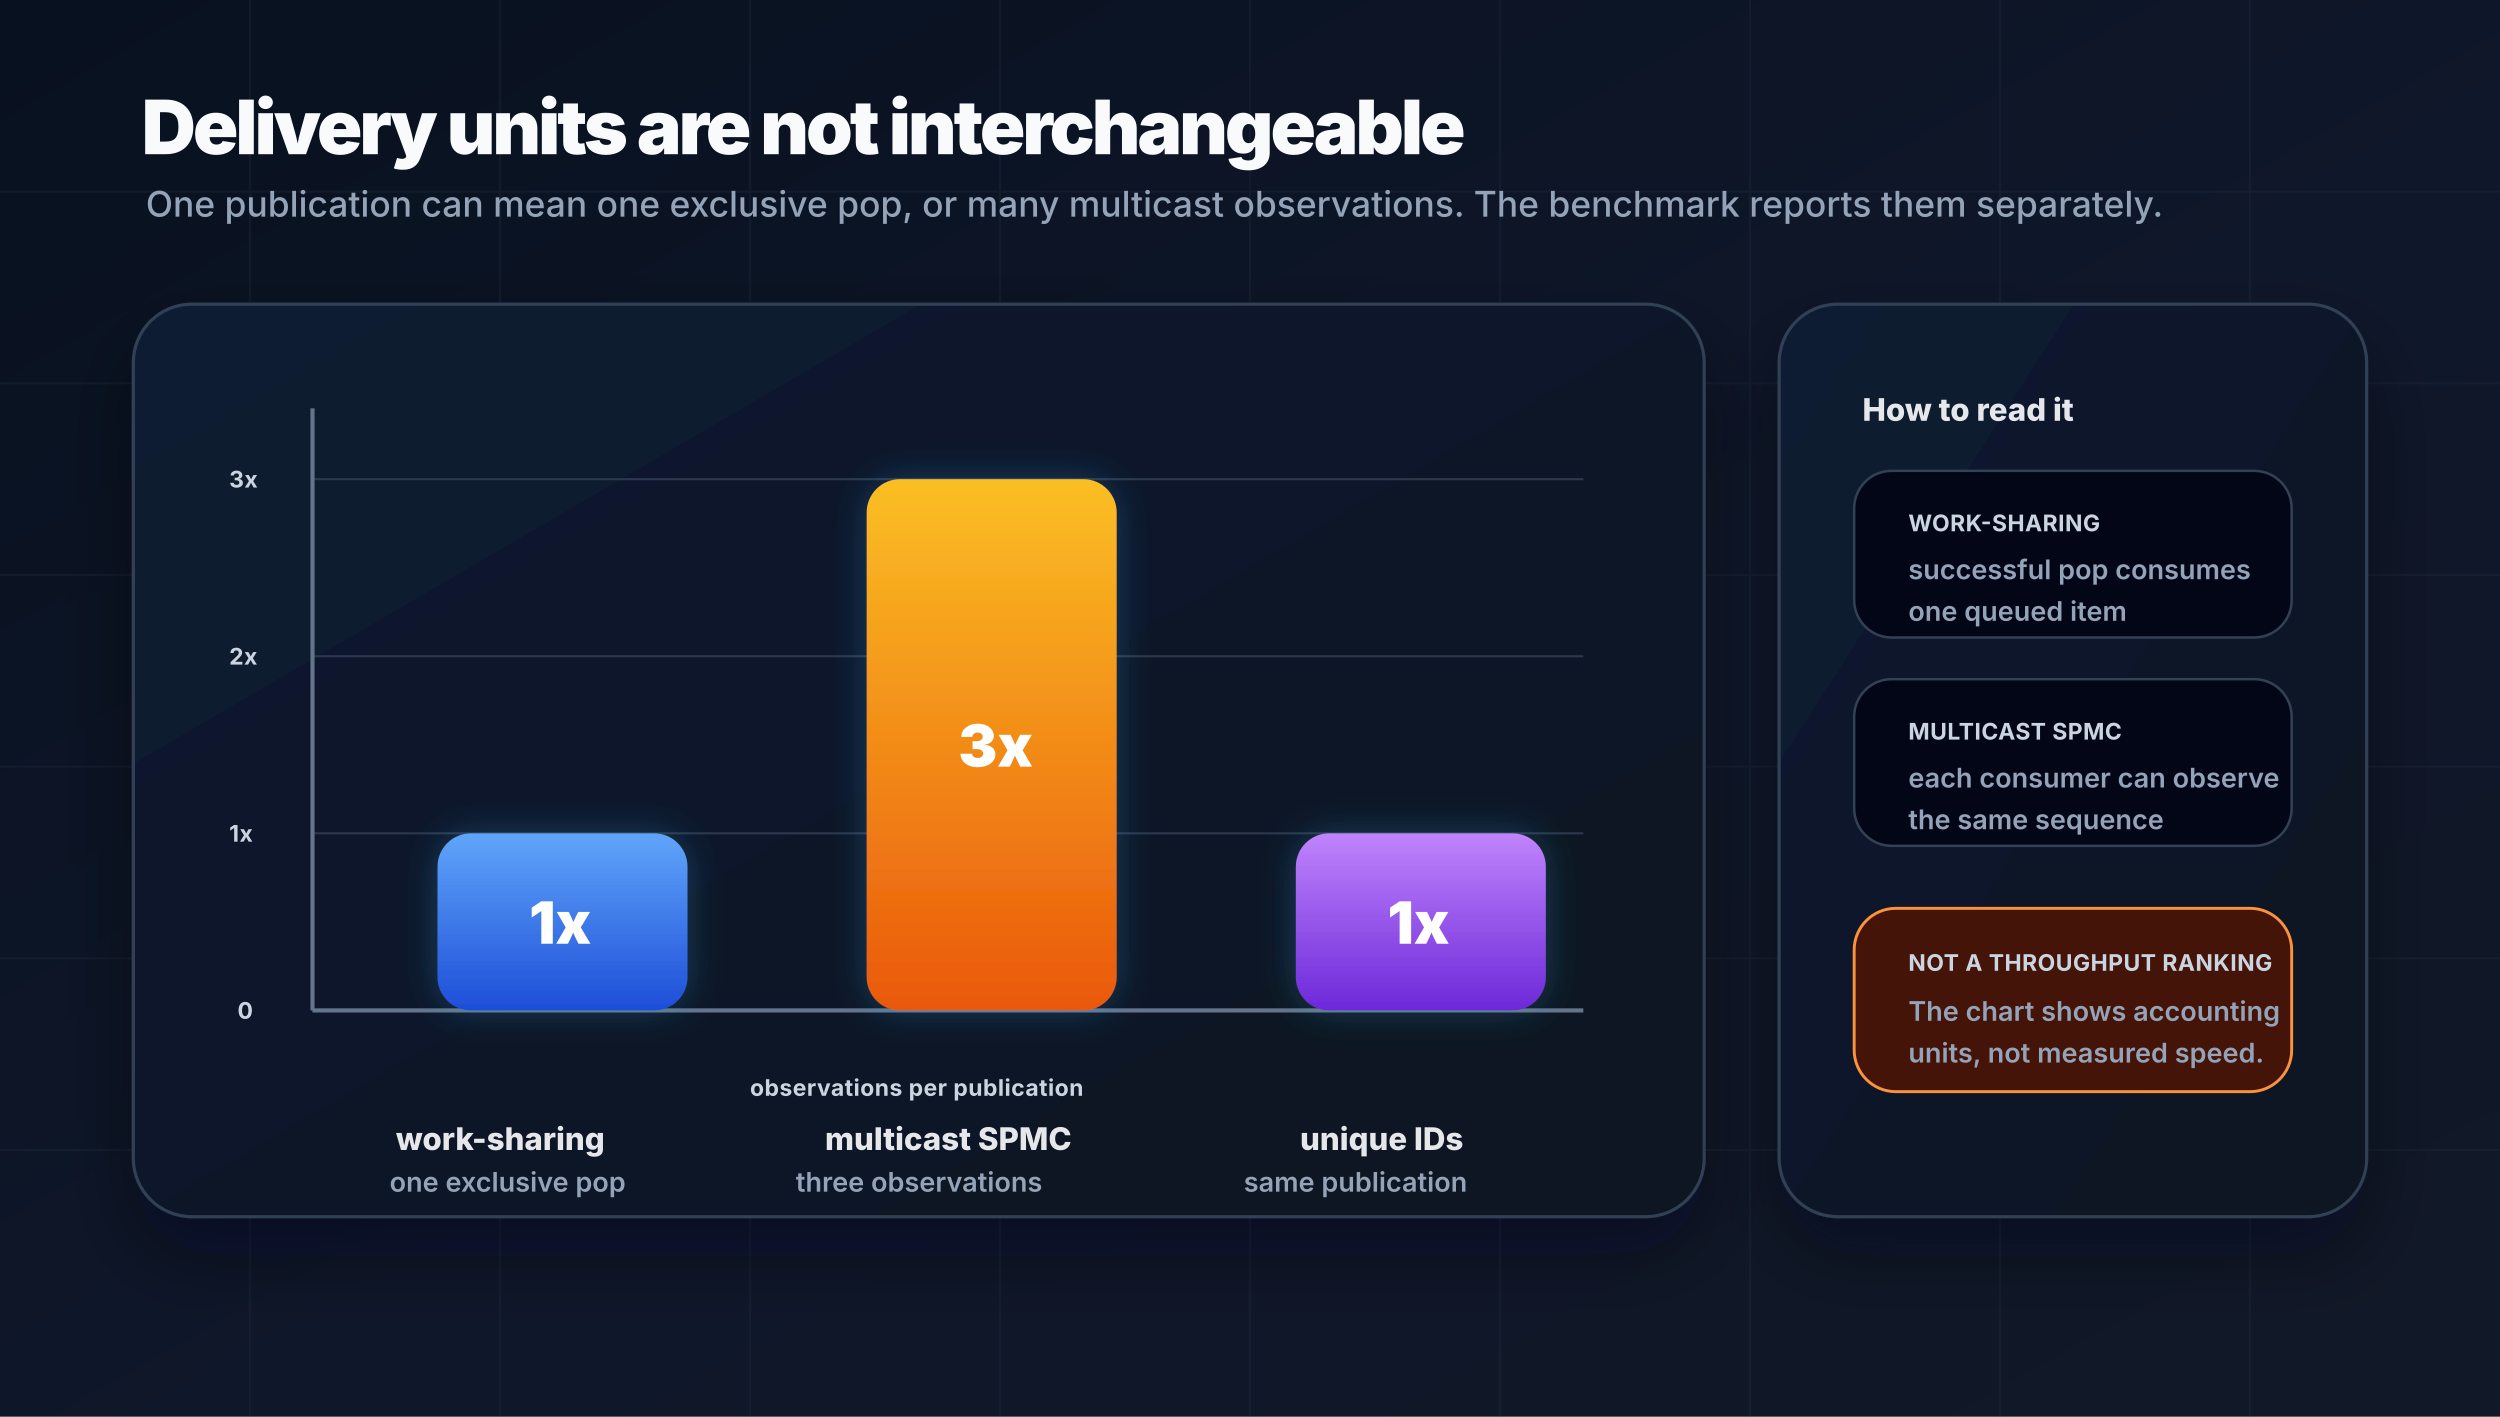
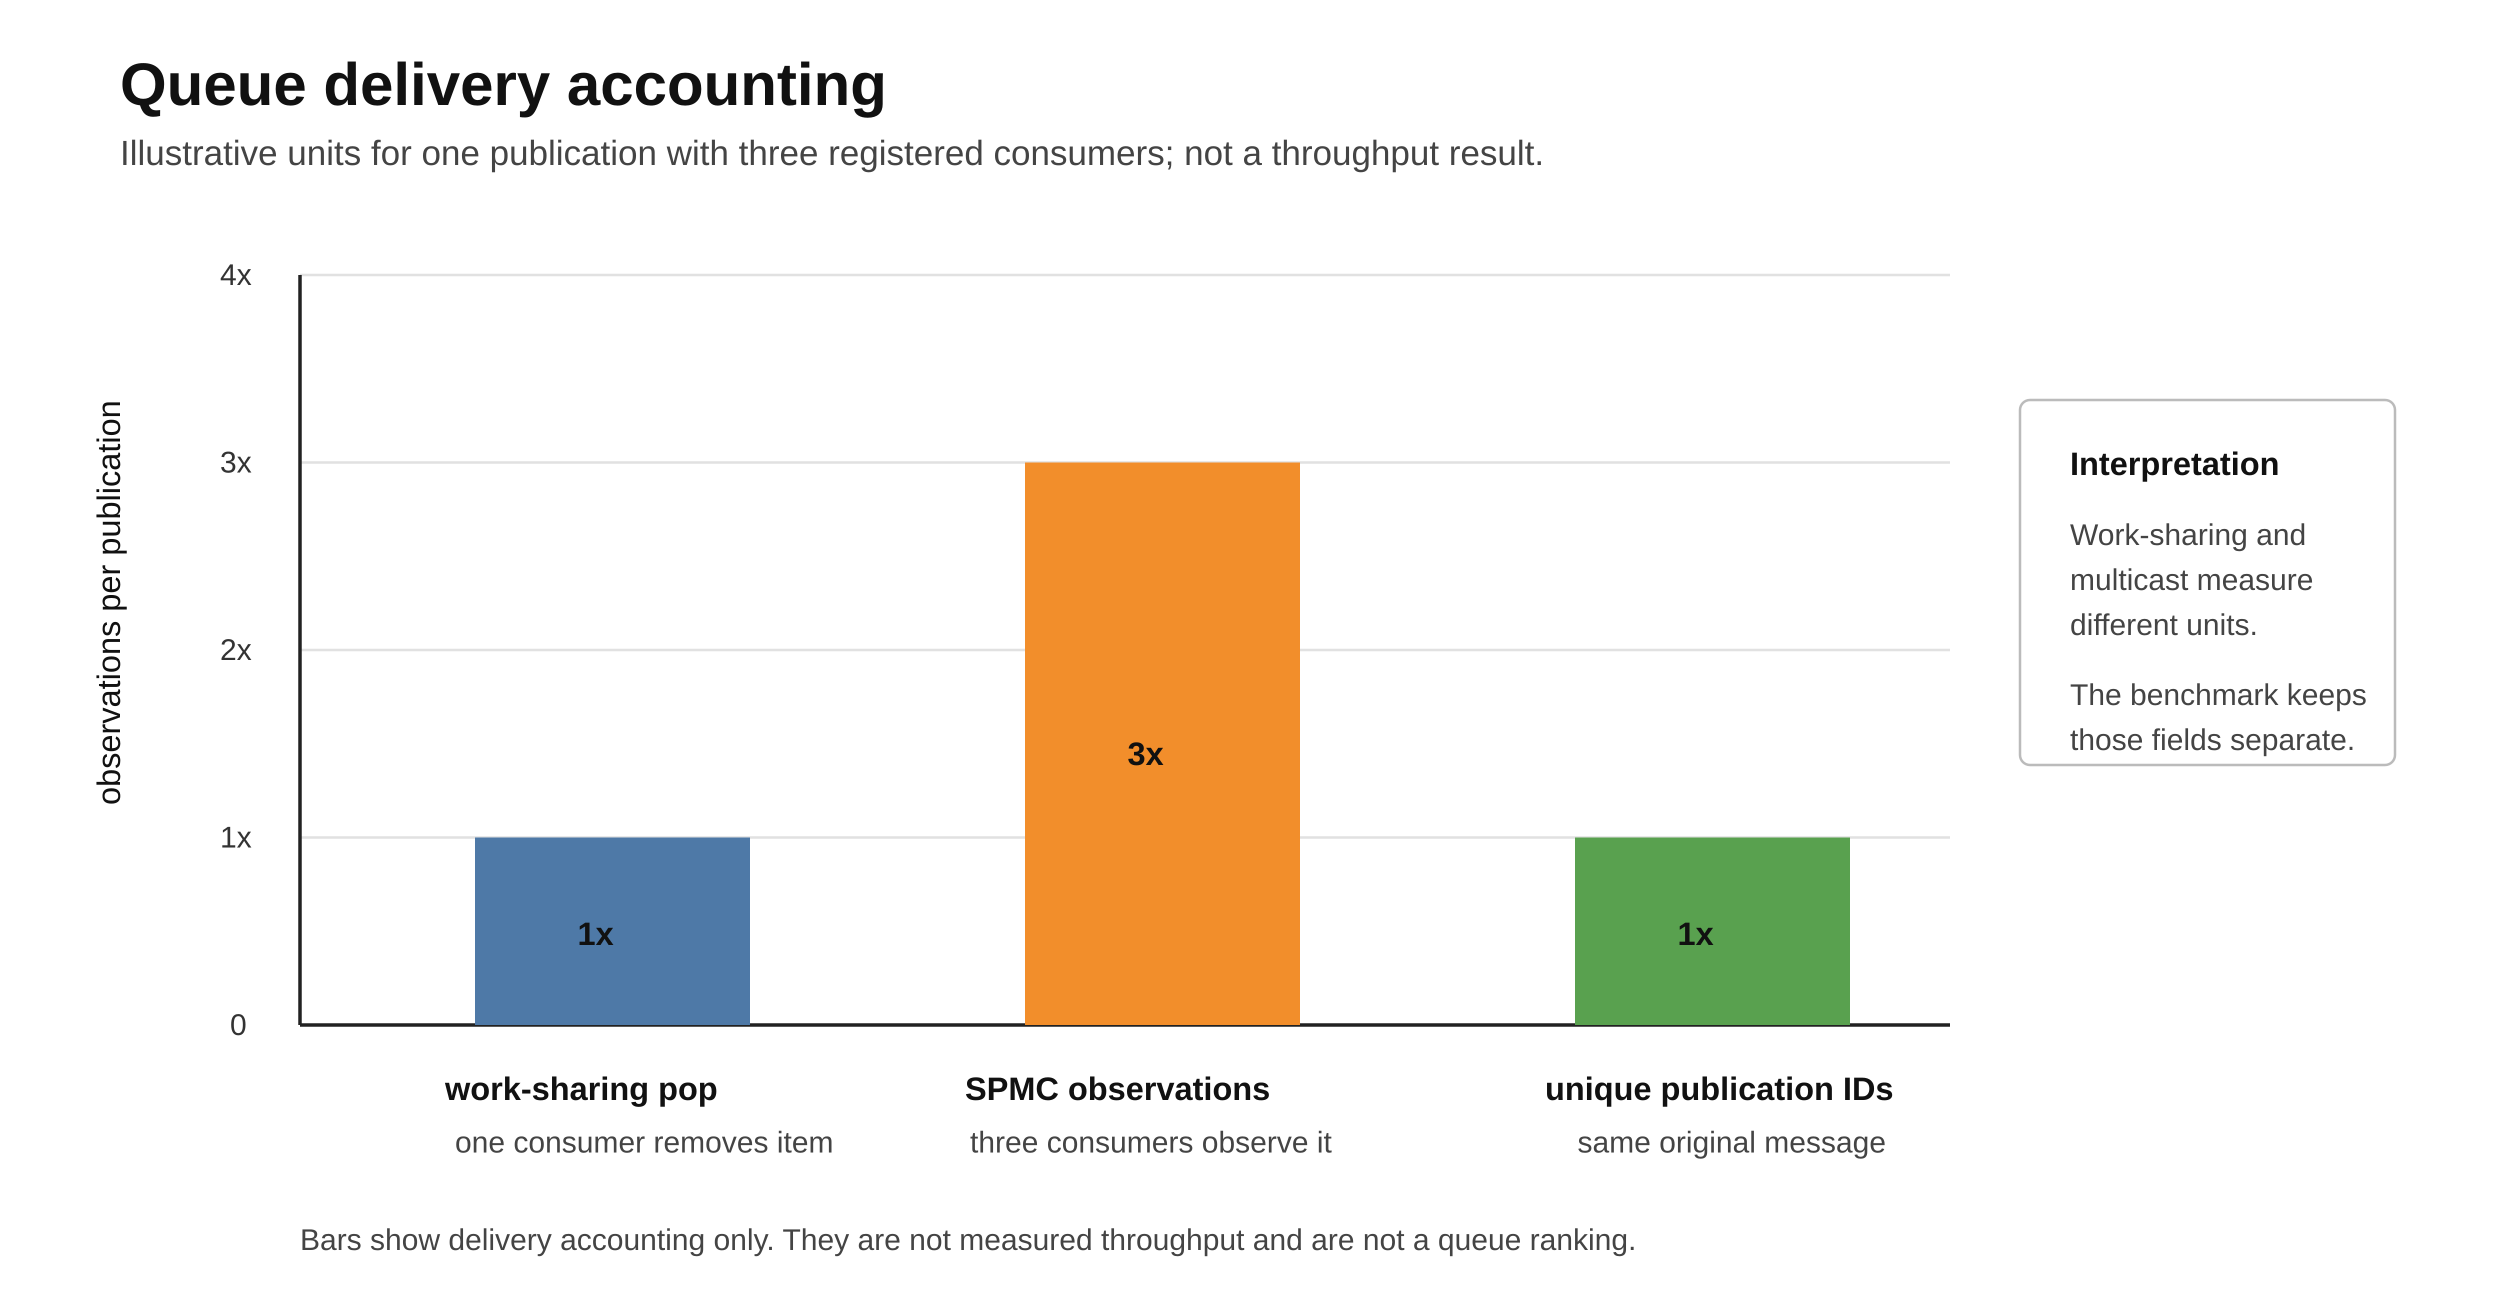
- <svg xmlns="http://www.w3.org/2000/svg" width="1200" height="680" viewBox="0 0 1200 680" role="img" aria-labelledby="title desc">
-   <defs>
-     <linearGradient id="page-bg" x1="0" y1="0" x2="1" y2="1">
-       <stop offset="0%" stop-color="#08111f" />
-       <stop offset="55%" stop-color="#0f172a" />
-       <stop offset="100%" stop-color="#111827" />
-     </linearGradient>
-     <linearGradient id="panel-bg" x1="0" y1="0" x2="1" y2="1">
-       <stop offset="0%" stop-color="#111c31" />
-       <stop offset="100%" stop-color="#0b1220" />
-     </linearGradient>
-     <linearGradient id="bar-blue" x1="0" y1="1" x2="0" y2="0">
-       <stop offset="0%" stop-color="#1d4ed8" />
-       <stop offset="100%" stop-color="#60a5fa" />
-     </linearGradient>
-     <linearGradient id="bar-orange" x1="0" y1="1" x2="0" y2="0">
-       <stop offset="0%" stop-color="#ea580c" />
-       <stop offset="100%" stop-color="#fbbf24" />
-     </linearGradient>
-     <linearGradient id="bar-violet" x1="0" y1="1" x2="0" y2="0">
-       <stop offset="0%" stop-color="#6d28d9" />
-       <stop offset="100%" stop-color="#c084fc" />
-     </linearGradient>
-     <filter id="soft-shadow" x="-20%" y="-20%" width="140%" height="140%">
-       <feDropShadow dx="0" dy="18" stdDeviation="18" flood-color="#020617" flood-opacity="0.42" />
-     </filter>
-     <filter id="bar-glow" x="-35%" y="-35%" width="170%" height="170%">
-       <feDropShadow dx="0" dy="0" stdDeviation="9" flood-color="#38bdf8" flood-opacity="0.24" />
-     </filter>
-     <style>
-       text { font-family: Inter, Arial, Helvetica, sans-serif; }
-       .title { fill: #f8fafc; font-size: 36px; font-weight: 850; letter-spacing: -0.04em; }
-       .subtitle { fill: #94a3b8; font-size: 17px; font-weight: 500; }
-       .panel { fill: url(#panel-bg); stroke: #334155; stroke-width: 1.5; }
-       .axis { stroke: #64748b; stroke-width: 2; }
-       .grid { stroke: #334155; stroke-width: 1; opacity: 0.8; }
-       .label { fill: #e5e7eb; font-size: 15px; font-weight: 800; }
-       .muted { fill: #94a3b8; font-size: 13px; font-weight: 600; }
-       .tiny { fill: #cbd5e1; font-size: 11px; font-weight: 700; letter-spacing: 0.02em; }
-       .value { fill: #ffffff; font-size: 28px; font-weight: 900; }
-       .chip { fill: #020617; stroke: #334155; stroke-width: 1.2; }
-       .warning { fill: #431407; stroke: #fb923c; stroke-width: 1.4; }
-       .blue { fill: url(#bar-blue); filter: url(#bar-glow); }
-       .orange { fill: url(#bar-orange); filter: url(#bar-glow); }
-       .violet { fill: url(#bar-violet); filter: url(#bar-glow); }
-     </style>
-   </defs>
-   <rect width="1200" height="680" fill="url(#page-bg)" />
-   <g opacity="0.18">
-     <path d="M0 92H1200M0 184H1200M0 276H1200M0 368H1200M0 460H1200M0 552H1200" stroke="#334155" stroke-width="1" />
-     <path d="M120 0V680M240 0V680M360 0V680M480 0V680M600 0V680M720 0V680M840 0V680M960 0V680M1080 0V680" stroke="#334155" stroke-width="1" />
-   </g>
-   <text class="title" x="68" y="74">Delivery units are not interchangeable</text>
-   <text class="subtitle" x="70" y="104">One publication can mean one exclusive pop, or many multicast observations. The benchmark reports them separately.</text>
-   <rect class="panel" x="64" y="146" width="754" height="438" rx="28" filter="url(#soft-shadow)" />
-   <rect class="panel" x="854" y="146" width="282" height="438" rx="28" filter="url(#soft-shadow)" />
-   <g aria-label="Accounting chart">
-     <line class="grid" x1="150" y1="230" x2="760" y2="230" />
-     <line class="grid" x1="150" y1="315" x2="760" y2="315" />
-     <line class="grid" x1="150" y1="400" x2="760" y2="400" />
-     <line class="axis" x1="150" y1="485" x2="760" y2="485" />
-     <line class="axis" x1="150" y1="196" x2="150" y2="485" />
-     <text class="tiny" x="114" y="489">0</text>
-     <text class="tiny" x="110" y="404">1x</text>
-     <text class="tiny" x="110" y="319">2x</text>
-     <text class="tiny" x="110" y="234">3x</text>
-     <text class="tiny" x="360" y="526">observations per publication</text>
-     <rect class="blue" x="210" y="400" width="120" height="85" rx="16" />
-     <text class="value" x="254" y="453">1x</text>
-     <text class="label" x="190" y="552">work-sharing</text>
-     <text class="muted" x="187" y="572">one exclusive pop</text>
-     <rect class="orange" x="416" y="230" width="120" height="255" rx="16" />
-     <text class="value" x="460" y="368">3x</text>
-     <text class="label" x="396" y="552">multicast SPMC</text>
-     <text class="muted" x="382" y="572">three observations</text>
-     <rect class="violet" x="622" y="400" width="120" height="85" rx="16" />
-     <text class="value" x="666" y="453">1x</text>
-     <text class="label" x="624" y="552">unique IDs</text>
-     <text class="muted" x="597" y="572">same publication</text>
-   </g>
-   <g aria-label="Explanation cards">
-     <text class="label" x="894" y="202">How to read it</text>
-     <rect class="chip" x="890" y="226" width="210" height="80" rx="18" />
-     <text class="tiny" x="916" y="255">WORK-SHARING</text>
-     <text class="muted" x="916" y="278">successful pop consumes</text>
-     <text class="muted" x="916" y="298">one queued item</text>
-     <rect class="chip" x="890" y="326" width="210" height="80" rx="18" />
-     <text class="tiny" x="916" y="355">MULTICAST SPMC</text>
-     <text class="muted" x="916" y="378">each consumer can observe</text>
-     <text class="muted" x="916" y="398">the same sequence</text>
-     <rect class="warning" x="890" y="436" width="210" height="88" rx="20" />
-     <text class="tiny" x="916" y="466">NOT A THROUGHPUT RANKING</text>
-     <text class="muted" x="916" y="490">The chart shows accounting</text>
-     <text class="muted" x="916" y="510">units, not measured speed.</text>
-   </g>
+ <svg xmlns="http://www.w3.org/2000/svg" width="1000" height="520" viewBox="0 0 1000 520" role="img" aria-labelledby="title desc">
+   <style>
+     text { font-family: Arial, Helvetica, sans-serif; fill: #111; }
+     .title { font-size: 24px; font-weight: 700; }
+     .subtitle { font-size: 14px; fill: #444; }
+     .axis { stroke: #222; stroke-width: 1.4; }
+     .grid { stroke: #e1e1e1; stroke-width: 1; }
+     .tick { font-size: 12px; fill: #333; }
+     .label { font-size: 13px; }
+     .label-bold { font-size: 13px; font-weight: 700; }
+     .caption { font-size: 12px; fill: #444; }
+     .bar-work { fill: #4e79a7; }
+     .bar-spmc { fill: #f28e2b; }
+     .bar-unique { fill: #59a14f; }
+     .note { fill: #fff; stroke: #bbb; stroke-width: 1; }
+   </style>
+   <rect width="1000" height="520" fill="#fff" />
+   <text class="title" x="48" y="42">Queue delivery accounting</text>
+   <text class="subtitle" x="48" y="66">Illustrative units for one publication with three registered consumers; not a throughput result.</text>
+   <line class="grid" x1="120" y1="335" x2="780" y2="335" />
+   <line class="grid" x1="120" y1="260" x2="780" y2="260" />
+   <line class="grid" x1="120" y1="185" x2="780" y2="185" />
+   <line class="grid" x1="120" y1="110" x2="780" y2="110" />
+   <line class="axis" x1="120" y1="410" x2="780" y2="410" />
+   <line class="axis" x1="120" y1="110" x2="120" y2="410" />
+   <text class="tick" x="92" y="414">0</text>
+   <text class="tick" x="88" y="339">1x</text>
+   <text class="tick" x="88" y="264">2x</text>
+   <text class="tick" x="88" y="189">3x</text>
+   <text class="tick" x="88" y="114">4x</text>
+   <rect class="bar-work" x="190" y="335" width="110" height="75" />
+   <rect class="bar-spmc" x="410" y="185" width="110" height="225" />
+   <rect class="bar-unique" x="630" y="335" width="110" height="75" />
+   <text class="label-bold" x="231" y="378" fill="#fff">1x</text>
+   <text class="label-bold" x="451" y="306" fill="#fff">3x</text>
+   <text class="label-bold" x="671" y="378" fill="#fff">1x</text>
+   <text class="label-bold" x="178" y="440">work-sharing pop</text>
+   <text class="caption" x="182" y="461">one consumer removes item</text>
+   <text class="label-bold" x="386" y="440">SPMC observations</text>
+   <text class="caption" x="388" y="461">three consumers observe it</text>
+   <text class="label-bold" x="618" y="440">unique publication IDs</text>
+   <text class="caption" x="631" y="461">same original message</text>
+   <text class="label" transform="translate(48 322) rotate(-90)">observations per publication</text>
+   <rect class="note" x="808" y="160" width="150" height="146" rx="4" />
+   <text class="label-bold" x="828" y="190">Interpretation</text>
+   <text class="caption" x="828" y="218">Work-sharing and</text>
+   <text class="caption" x="828" y="236">multicast measure</text>
+   <text class="caption" x="828" y="254">different units.</text>
+   <text class="caption" x="828" y="282">The benchmark keeps</text>
+   <text class="caption" x="828" y="300">those fields separate.</text>
+   <text class="caption" x="120" y="500">Bars show delivery accounting only. They are not measured throughput and are not a queue ranking.</text>
</svg>
